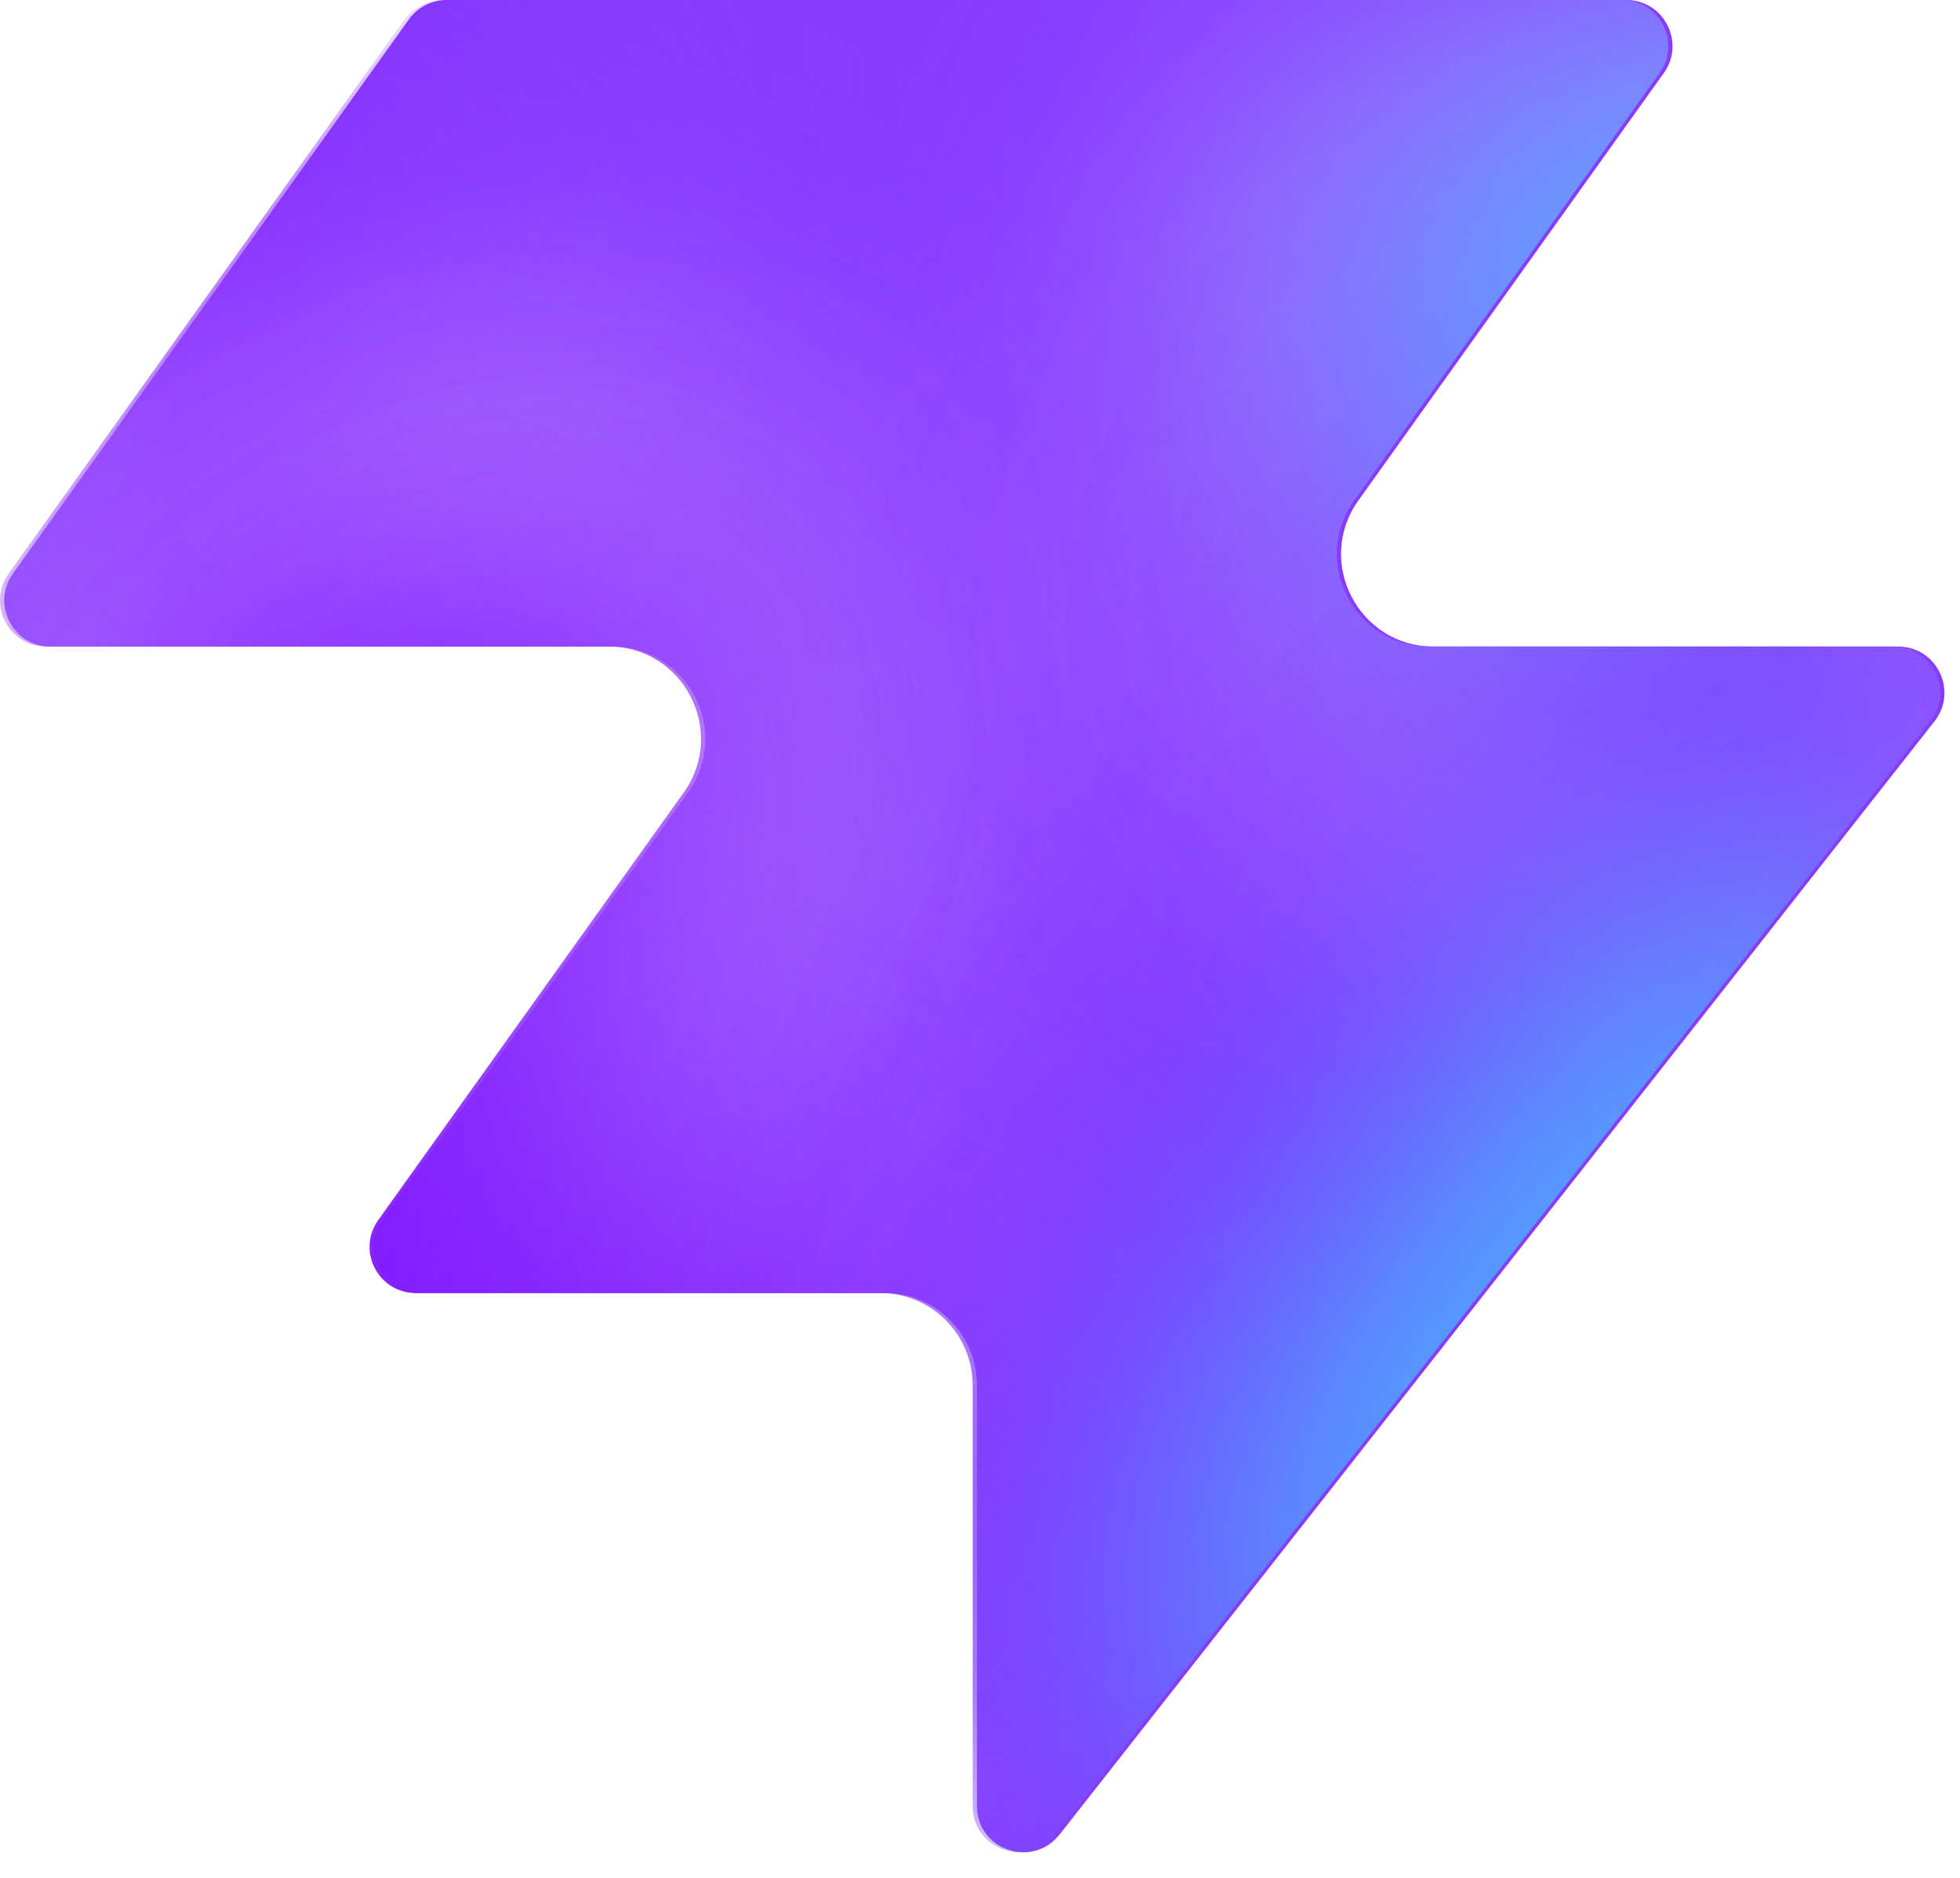
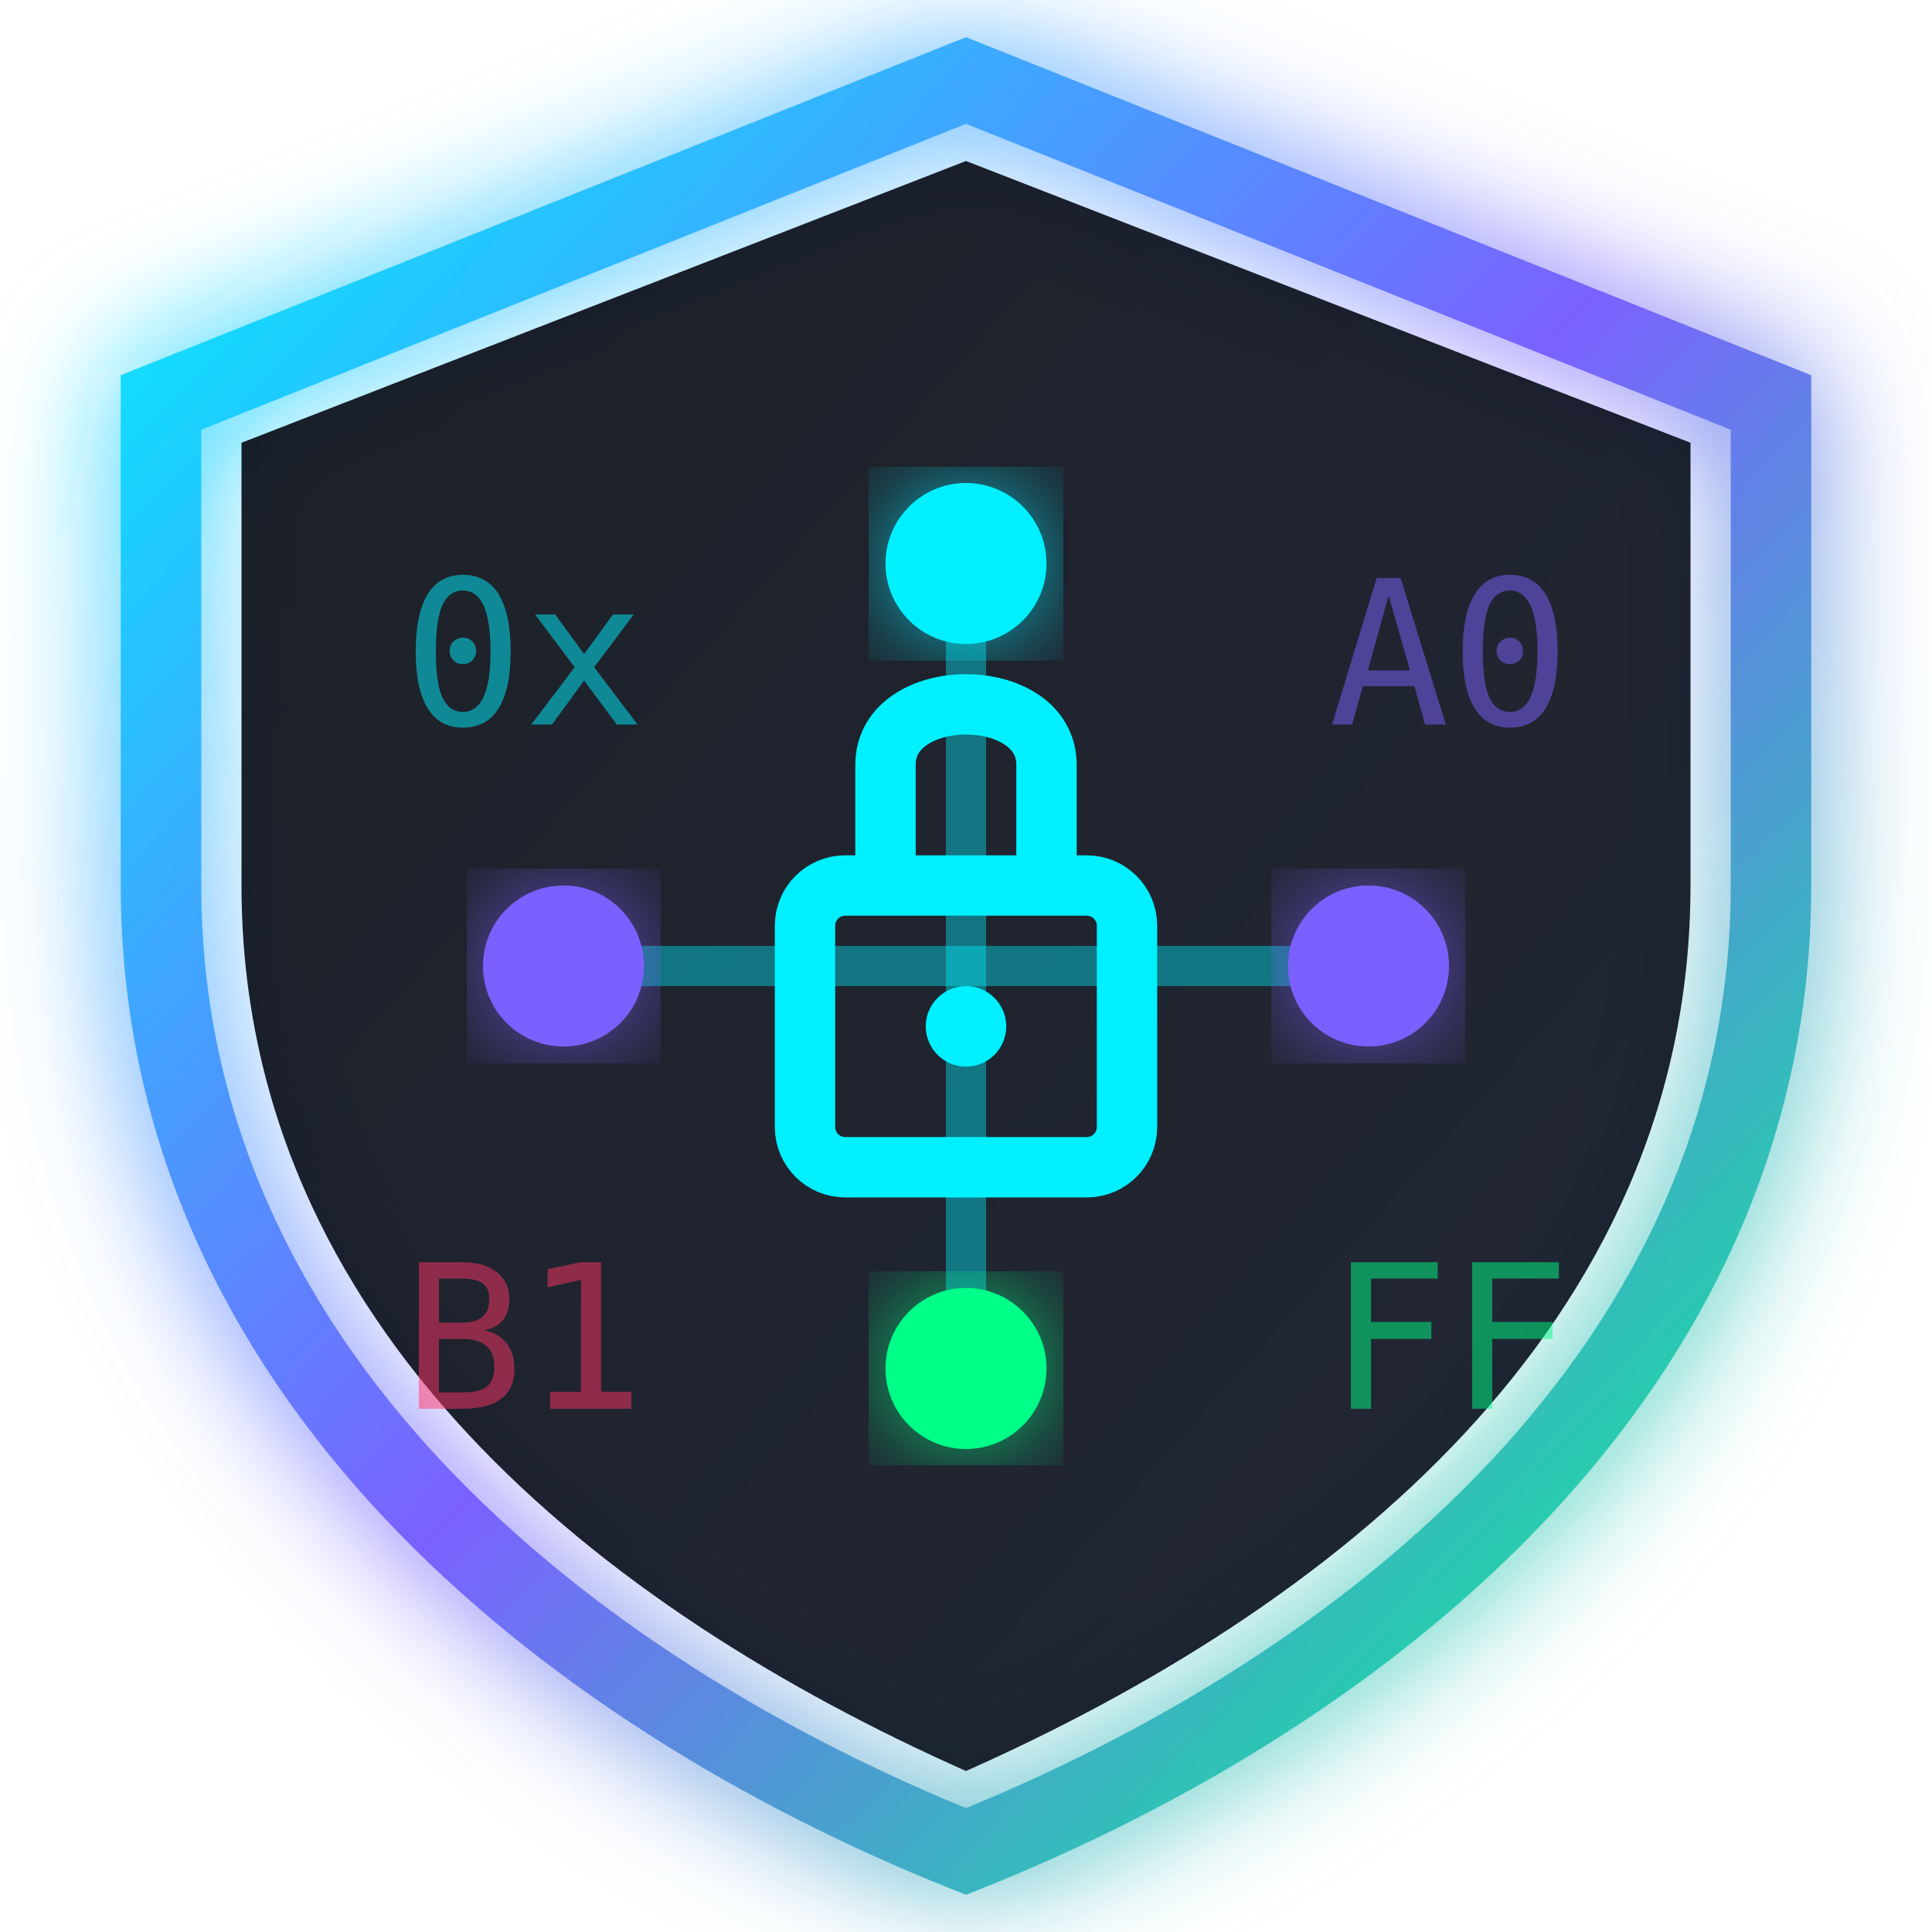
- <svg xmlns="http://www.w3.org/2000/svg" width="48" height="46" fill="none" viewBox="0 0 48 46">
-   <path fill="#863bff" d="M25.946 44.938c-.664.845-2.021.375-2.021-.698V33.937a2.26 2.26 0 0 0-2.262-2.262H10.287c-.92 0-1.456-1.04-.92-1.788l7.48-10.471c1.07-1.497 0-3.578-1.842-3.578H1.237c-.92 0-1.456-1.04-.92-1.788L10.013.474c.214-.297.556-.474.92-.474h28.894c.92 0 1.456 1.04.92 1.788l-7.48 10.471c-1.07 1.498 0 3.579 1.842 3.579h11.377c.943 0 1.473 1.088.89 1.83L25.947 44.94z" style="fill:#863bff;fill:color(display-p3 .525 .23 1);fill-opacity:1" />
-   <mask id="a" width="48" height="46" x="0" y="0" maskUnits="userSpaceOnUse" style="mask-type:alpha">
-     <path fill="#000" d="M25.842 44.938c-.664.844-2.021.375-2.021-.698V33.937a2.26 2.26 0 0 0-2.262-2.262H10.183c-.92 0-1.456-1.04-.92-1.788l7.48-10.471c1.07-1.498 0-3.579-1.842-3.579H1.133c-.92 0-1.456-1.04-.92-1.787L9.91.473c.214-.297.556-.474.92-.474h28.894c.92 0 1.456 1.04.92 1.788l-7.48 10.471c-1.07 1.498 0 3.578 1.842 3.578h11.377c.943 0 1.473 1.088.89 1.832L25.843 44.94z" style="fill:#000;fill-opacity:1" />
-   </mask>
-   <g mask="url(#a)">
-     <g filter="url(#b)">
-       <ellipse cx="5.508" cy="14.704" fill="#ede6ff" rx="5.508" ry="14.704" style="fill:#ede6ff;fill:color(display-p3 .927 .903 1);fill-opacity:1" transform="matrix(.00324 1 1 -.00324 -4.47 31.516)" />
-     </g>
-     <g filter="url(#c)">
-       <ellipse cx="10.399" cy="29.851" fill="#ede6ff" rx="10.399" ry="29.851" style="fill:#ede6ff;fill:color(display-p3 .927 .903 1);fill-opacity:1" transform="matrix(.00324 1 1 -.00324 -39.328 7.883)" />
-     </g>
-     <g filter="url(#d)">
-       <ellipse cx="5.508" cy="30.487" fill="#7e14ff" rx="5.508" ry="30.487" style="fill:#7e14ff;fill:color(display-p3 .492 .077 1);fill-opacity:1" transform="rotate(89.814 -25.913 -14.639)scale(1 -1)" />
-     </g>
-     <g filter="url(#e)">
-       <ellipse cx="5.508" cy="30.599" fill="#7e14ff" rx="5.508" ry="30.599" style="fill:#7e14ff;fill:color(display-p3 .492 .077 1);fill-opacity:1" transform="rotate(89.814 -32.644 -3.334)scale(1 -1)" />
-     </g>
-     <g filter="url(#f)">
-       <ellipse cx="5.508" cy="30.599" fill="#7e14ff" rx="5.508" ry="30.599" style="fill:#7e14ff;fill:color(display-p3 .492 .077 1);fill-opacity:1" transform="matrix(.00324 1 1 -.00324 -34.34 30.47)" />
-     </g>
-     <g filter="url(#g)">
-       <ellipse cx="14.072" cy="22.078" fill="#ede6ff" rx="14.072" ry="22.078" style="fill:#ede6ff;fill:color(display-p3 .927 .903 1);fill-opacity:1" transform="rotate(93.35 24.506 48.493)scale(-1 1)" />
-     </g>
-     <g filter="url(#h)">
-       <ellipse cx="3.47" cy="21.501" fill="#7e14ff" rx="3.47" ry="21.501" style="fill:#7e14ff;fill:color(display-p3 .492 .077 1);fill-opacity:1" transform="rotate(89.009 28.708 47.59)scale(-1 1)" />
-     </g>
-     <g filter="url(#i)">
-       <ellipse cx="3.47" cy="21.501" fill="#7e14ff" rx="3.47" ry="21.501" style="fill:#7e14ff;fill:color(display-p3 .492 .077 1);fill-opacity:1" transform="rotate(89.009 28.708 47.59)scale(-1 1)" />
-     </g>
-     <g filter="url(#j)">
-       <ellipse cx=".387" cy="8.972" fill="#7e14ff" rx="4.407" ry="29.108" style="fill:#7e14ff;fill:color(display-p3 .492 .077 1);fill-opacity:1" transform="rotate(39.51 .387 8.972)" />
-     </g>
-     <g filter="url(#k)">
-       <ellipse cx="47.523" cy="-6.092" fill="#7e14ff" rx="4.407" ry="29.108" style="fill:#7e14ff;fill:color(display-p3 .492 .077 1);fill-opacity:1" transform="rotate(37.892 47.523 -6.092)" />
-     </g>
-     <g filter="url(#l)">
-       <ellipse cx="41.412" cy="6.333" fill="#47bfff" rx="5.971" ry="9.665" style="fill:#47bfff;fill:color(display-p3 .28 .748 1);fill-opacity:1" transform="rotate(37.892 41.412 6.333)" />
-     </g>
-     <g filter="url(#m)">
-       <ellipse cx="-1.879" cy="38.332" fill="#7e14ff" rx="4.407" ry="29.108" style="fill:#7e14ff;fill:color(display-p3 .492 .077 1);fill-opacity:1" transform="rotate(37.892 -1.88 38.332)" />
-     </g>
-     <g filter="url(#n)">
-       <ellipse cx="-1.879" cy="38.332" fill="#7e14ff" rx="4.407" ry="29.108" style="fill:#7e14ff;fill:color(display-p3 .492 .077 1);fill-opacity:1" transform="rotate(37.892 -1.88 38.332)" />
-     </g>
-     <g filter="url(#o)">
-       <ellipse cx="35.651" cy="29.907" fill="#7e14ff" rx="4.407" ry="29.108" style="fill:#7e14ff;fill:color(display-p3 .492 .077 1);fill-opacity:1" transform="rotate(37.892 35.651 29.907)" />
-     </g>
-     <g filter="url(#p)">
-       <ellipse cx="38.418" cy="32.4" fill="#47bfff" rx="5.971" ry="15.297" style="fill:#47bfff;fill:color(display-p3 .28 .748 1);fill-opacity:1" transform="rotate(37.892 38.418 32.4)" />
-     </g>
-   </g>
+ <svg xmlns="http://www.w3.org/2000/svg" width="48" height="48" viewBox="0 0 48 48" fill="none">
  <defs>
-     <filter id="b" width="60.045" height="41.654" x="-19.77" y="16.149" color-interpolation-filters="sRGB" filterUnits="userSpaceOnUse">
-       <feFlood flood-opacity="0" result="BackgroundImageFix" />
-       <feBlend in="SourceGraphic" in2="BackgroundImageFix" result="shape" />
-       <feGaussianBlur result="effect1_foregroundBlur_2002_17158" stdDeviation="7.659" />
-     </filter>
-     <filter id="c" width="90.34" height="51.437" x="-54.613" y="-7.533" color-interpolation-filters="sRGB" filterUnits="userSpaceOnUse">
-       <feFlood flood-opacity="0" result="BackgroundImageFix" />
-       <feBlend in="SourceGraphic" in2="BackgroundImageFix" result="shape" />
-       <feGaussianBlur result="effect1_foregroundBlur_2002_17158" stdDeviation="7.659" />
-     </filter>
-     <filter id="d" width="79.355" height="29.4" x="-49.64" y="2.03" color-interpolation-filters="sRGB" filterUnits="userSpaceOnUse">
-       <feFlood flood-opacity="0" result="BackgroundImageFix" />
-       <feBlend in="SourceGraphic" in2="BackgroundImageFix" result="shape" />
-       <feGaussianBlur result="effect1_foregroundBlur_2002_17158" stdDeviation="4.596" />
-     </filter>
-     <filter id="e" width="79.579" height="29.4" x="-45.045" y="20.029" color-interpolation-filters="sRGB" filterUnits="userSpaceOnUse">
-       <feFlood flood-opacity="0" result="BackgroundImageFix" />
-       <feBlend in="SourceGraphic" in2="BackgroundImageFix" result="shape" />
-       <feGaussianBlur result="effect1_foregroundBlur_2002_17158" stdDeviation="4.596" />
-     </filter>
-     <filter id="f" width="79.579" height="29.4" x="-43.513" y="21.178" color-interpolation-filters="sRGB" filterUnits="userSpaceOnUse">
-       <feFlood flood-opacity="0" result="BackgroundImageFix" />
-       <feBlend in="SourceGraphic" in2="BackgroundImageFix" result="shape" />
-       <feGaussianBlur result="effect1_foregroundBlur_2002_17158" stdDeviation="4.596" />
-     </filter>
-     <filter id="g" width="74.749" height="58.852" x="15.756" y="-17.901" color-interpolation-filters="sRGB" filterUnits="userSpaceOnUse">
-       <feFlood flood-opacity="0" result="BackgroundImageFix" />
-       <feBlend in="SourceGraphic" in2="BackgroundImageFix" result="shape" />
-       <feGaussianBlur result="effect1_foregroundBlur_2002_17158" stdDeviation="7.659" />
-     </filter>
-     <filter id="h" width="61.377" height="25.362" x="23.548" y="2.284" color-interpolation-filters="sRGB" filterUnits="userSpaceOnUse">
-       <feFlood flood-opacity="0" result="BackgroundImageFix" />
-       <feBlend in="SourceGraphic" in2="BackgroundImageFix" result="shape" />
-       <feGaussianBlur result="effect1_foregroundBlur_2002_17158" stdDeviation="4.596" />
-     </filter>
-     <filter id="i" width="61.377" height="25.362" x="23.548" y="2.284" color-interpolation-filters="sRGB" filterUnits="userSpaceOnUse">
-       <feFlood flood-opacity="0" result="BackgroundImageFix" />
-       <feBlend in="SourceGraphic" in2="BackgroundImageFix" result="shape" />
-       <feGaussianBlur result="effect1_foregroundBlur_2002_17158" stdDeviation="4.596" />
-     </filter>
-     <filter id="j" width="56.045" height="63.649" x="-27.636" y="-22.853" color-interpolation-filters="sRGB" filterUnits="userSpaceOnUse">
-       <feFlood flood-opacity="0" result="BackgroundImageFix" />
-       <feBlend in="SourceGraphic" in2="BackgroundImageFix" result="shape" />
-       <feGaussianBlur result="effect1_foregroundBlur_2002_17158" stdDeviation="4.596" />
-     </filter>
-     <filter id="k" width="54.814" height="64.646" x="20.116" y="-38.415" color-interpolation-filters="sRGB" filterUnits="userSpaceOnUse">
-       <feFlood flood-opacity="0" result="BackgroundImageFix" />
-       <feBlend in="SourceGraphic" in2="BackgroundImageFix" result="shape" />
-       <feGaussianBlur result="effect1_foregroundBlur_2002_17158" stdDeviation="4.596" />
-     </filter>
-     <filter id="l" width="33.541" height="35.313" x="24.641" y="-11.323" color-interpolation-filters="sRGB" filterUnits="userSpaceOnUse">
-       <feFlood flood-opacity="0" result="BackgroundImageFix" />
-       <feBlend in="SourceGraphic" in2="BackgroundImageFix" result="shape" />
-       <feGaussianBlur result="effect1_foregroundBlur_2002_17158" stdDeviation="4.596" />
-     </filter>
-     <filter id="m" width="54.814" height="64.646" x="-29.286" y="6.009" color-interpolation-filters="sRGB" filterUnits="userSpaceOnUse">
-       <feFlood flood-opacity="0" result="BackgroundImageFix" />
-       <feBlend in="SourceGraphic" in2="BackgroundImageFix" result="shape" />
-       <feGaussianBlur result="effect1_foregroundBlur_2002_17158" stdDeviation="4.596" />
-     </filter>
-     <filter id="n" width="54.814" height="64.646" x="-29.286" y="6.009" color-interpolation-filters="sRGB" filterUnits="userSpaceOnUse">
-       <feFlood flood-opacity="0" result="BackgroundImageFix" />
-       <feBlend in="SourceGraphic" in2="BackgroundImageFix" result="shape" />
-       <feGaussianBlur result="effect1_foregroundBlur_2002_17158" stdDeviation="4.596" />
-     </filter>
-     <filter id="o" width="54.814" height="64.646" x="8.244" y="-2.416" color-interpolation-filters="sRGB" filterUnits="userSpaceOnUse">
-       <feFlood flood-opacity="0" result="BackgroundImageFix" />
-       <feBlend in="SourceGraphic" in2="BackgroundImageFix" result="shape" />
-       <feGaussianBlur result="effect1_foregroundBlur_2002_17158" stdDeviation="4.596" />
-     </filter>
-     <filter id="p" width="39.409" height="43.623" x="18.713" y="10.588" color-interpolation-filters="sRGB" filterUnits="userSpaceOnUse">
-       <feFlood flood-opacity="0" result="BackgroundImageFix" />
-       <feBlend in="SourceGraphic" in2="BackgroundImageFix" result="shape" />
-       <feGaussianBlur result="effect1_foregroundBlur_2002_17158" stdDeviation="4.596" />
+     <linearGradient id="shieldGrad" x1="0%" y1="0%" x2="100%" y2="100%">
+       <stop offset="0%" stop-color="#00f0ff" />
+       <stop offset="50%" stop-color="#7b61ff" />
+       <stop offset="100%" stop-color="#00ff88" />
+     </linearGradient>
+     <linearGradient id="innerGrad" x1="0%" y1="0%" x2="100%" y2="100%">
+       <stop offset="0%" stop-color="#040810" />
+       <stop offset="100%" stop-color="#0a1020" />
+     </linearGradient>
+     <filter id="glow">
+       <feGaussianBlur stdDeviation="1.5" result="blur" />
+       <feMerge>
+         <feMergeNode in="blur" />
+         <feMergeNode in="SourceGraphic" />
+       </feMerge>
    </filter>
  </defs>
+   <path d="M24 2 L44 10 L44 22 C44 34 34 42 24 46 C14 42 4 34 4 22 L4 10 Z" fill="none" stroke="url(#shieldGrad)" stroke-width="2" filter="url(#glow)" />
+   <path d="M24 4 L42 11 L42 22 C42 33 33 40 24 44 C15 40 6 33 6 22 L6 11 Z" fill="url(#innerGrad)" opacity="0.9" />
+   <line x1="24" y1="14" x2="24" y2="34" stroke="#00f0ff" stroke-width="1" opacity="0.4" />
+   <line x1="14" y1="24" x2="34" y2="24" stroke="#00f0ff" stroke-width="1" opacity="0.4" />
+   <circle cx="24" cy="14" r="2" fill="#00f0ff" filter="url(#glow)" />
+   <circle cx="24" cy="34" r="2" fill="#00ff88" filter="url(#glow)" />
+   <circle cx="14" cy="24" r="2" fill="#7b61ff" filter="url(#glow)" />
+   <circle cx="34" cy="24" r="2" fill="#7b61ff" filter="url(#glow)" />
+   <rect x="20" y="22" width="8" height="7" rx="1" fill="none" stroke="#00f0ff" stroke-width="1.5" />
+   <path d="M22 22 L22 19 C22 17 26 17 26 19 L26 22" fill="none" stroke="#00f0ff" stroke-width="1.5" />
+   <circle cx="24" cy="25.5" r="1" fill="#00f0ff" />
+   <text x="10" y="18" font-family="monospace" font-size="5" fill="#00f0ff" opacity="0.5">0x</text>
+   <text x="33" y="35" font-family="monospace" font-size="5" fill="#00ff88" opacity="0.5">FF</text>
+   <text x="33" y="18" font-family="monospace" font-size="5" fill="#7b61ff" opacity="0.5">A0</text>
+   <text x="10" y="35" font-family="monospace" font-size="5" fill="#ff3366" opacity="0.5">B1</text>
</svg>
